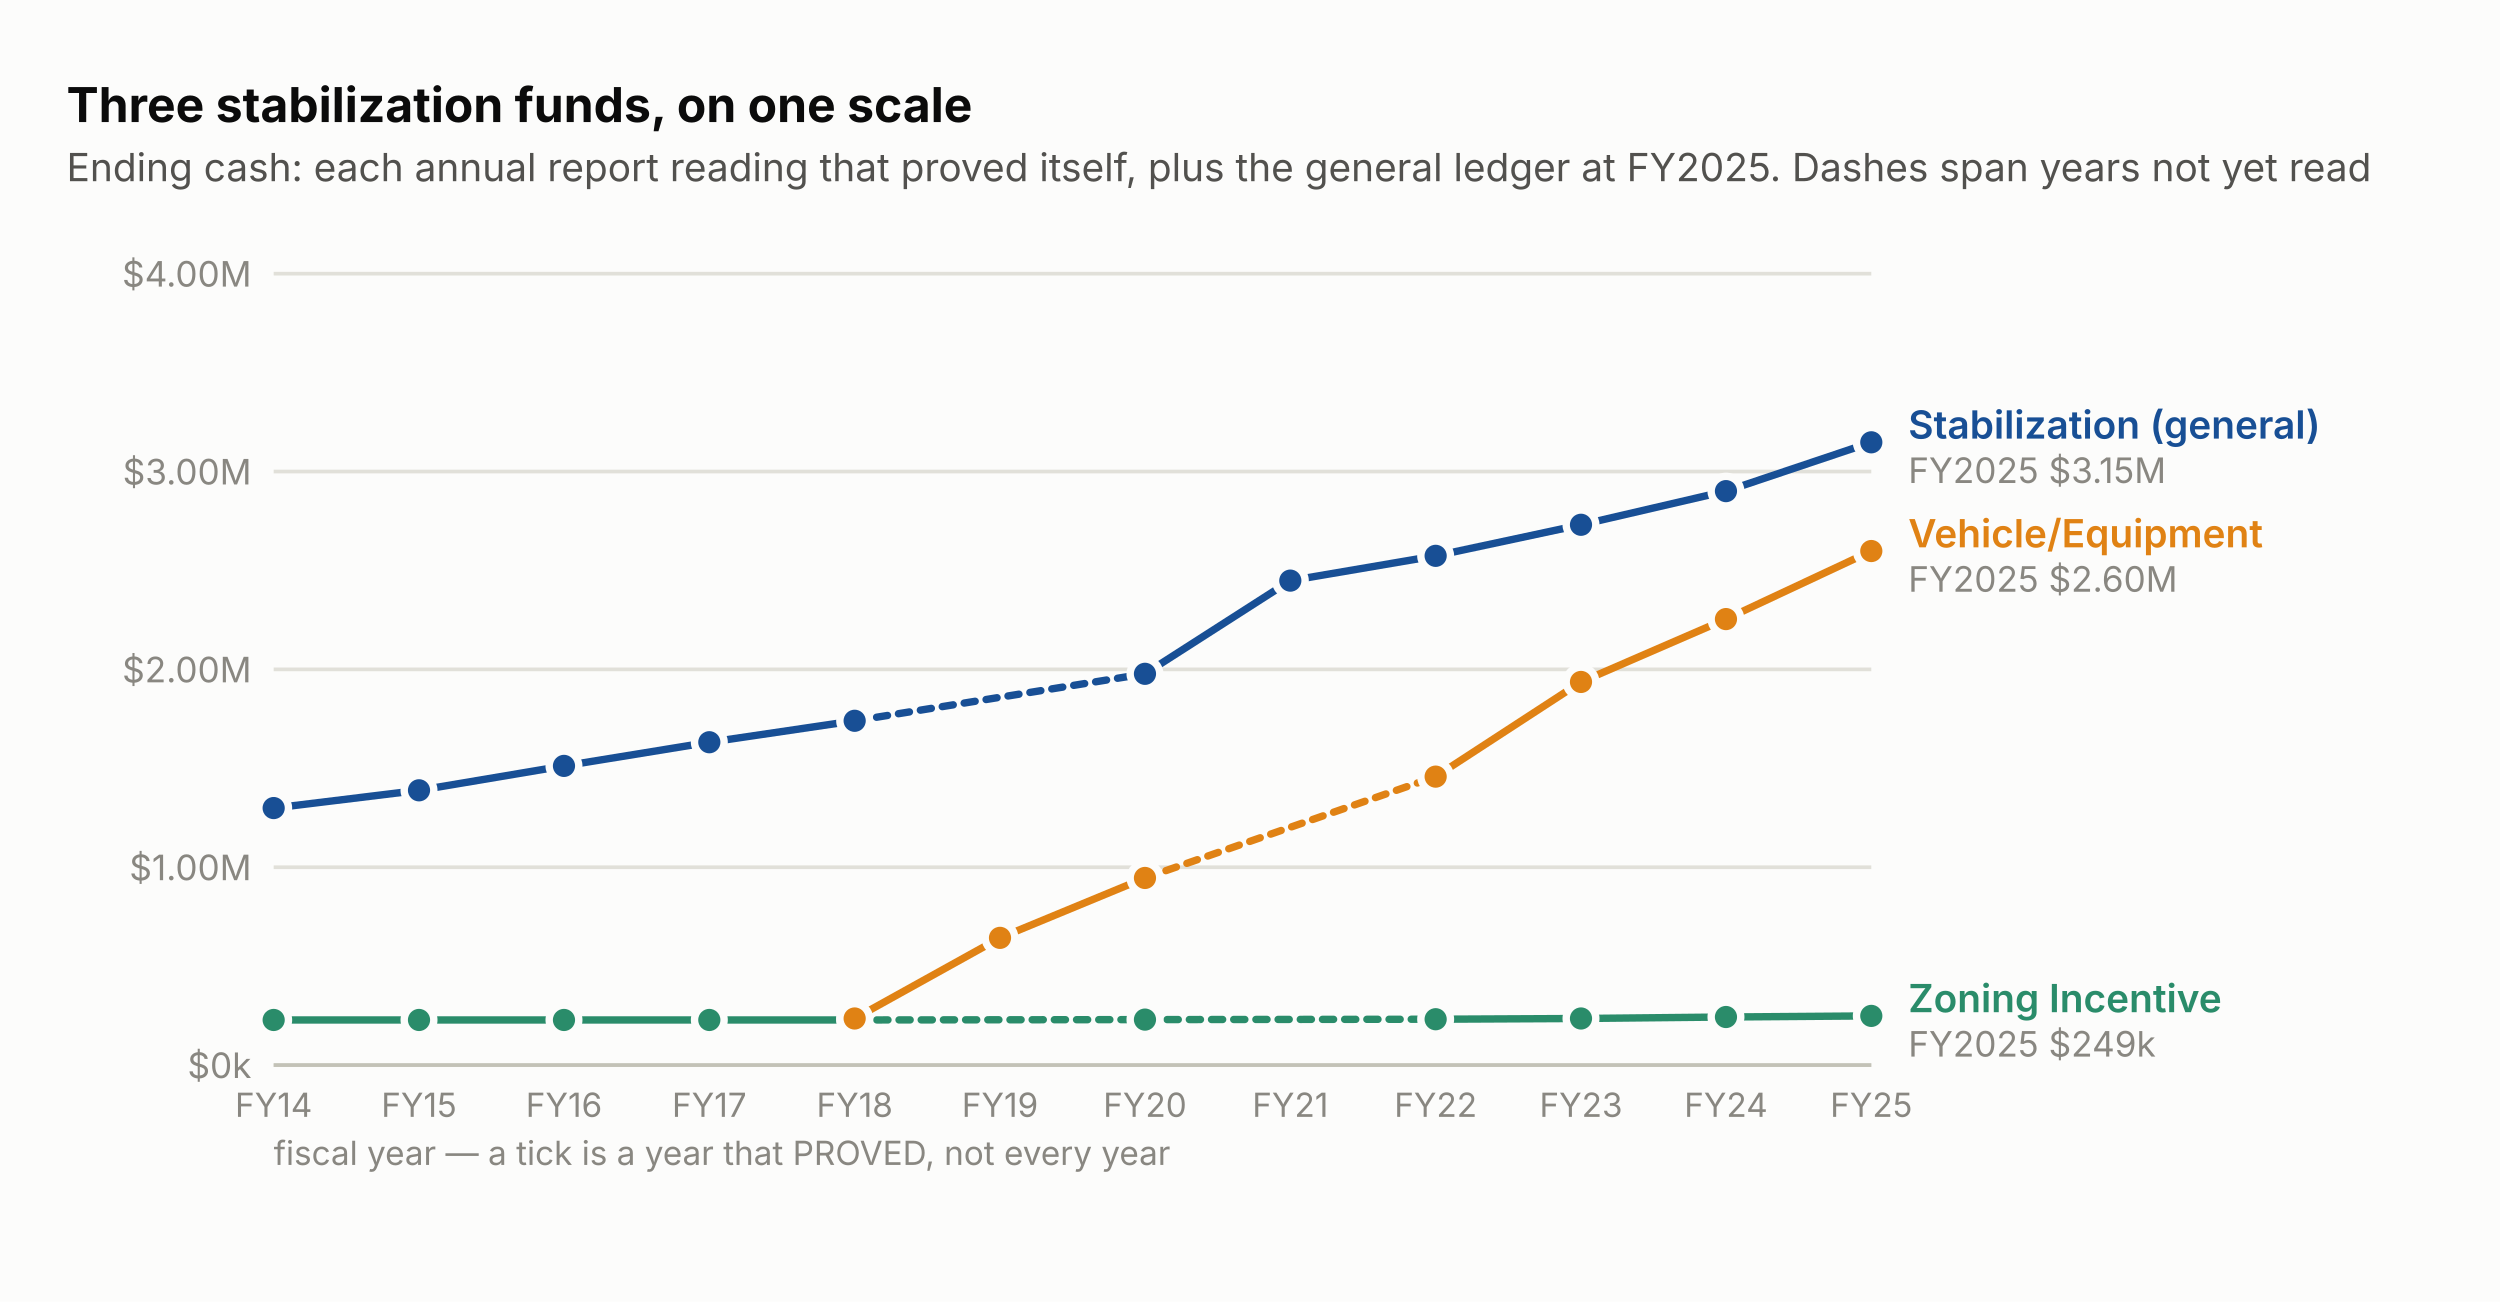
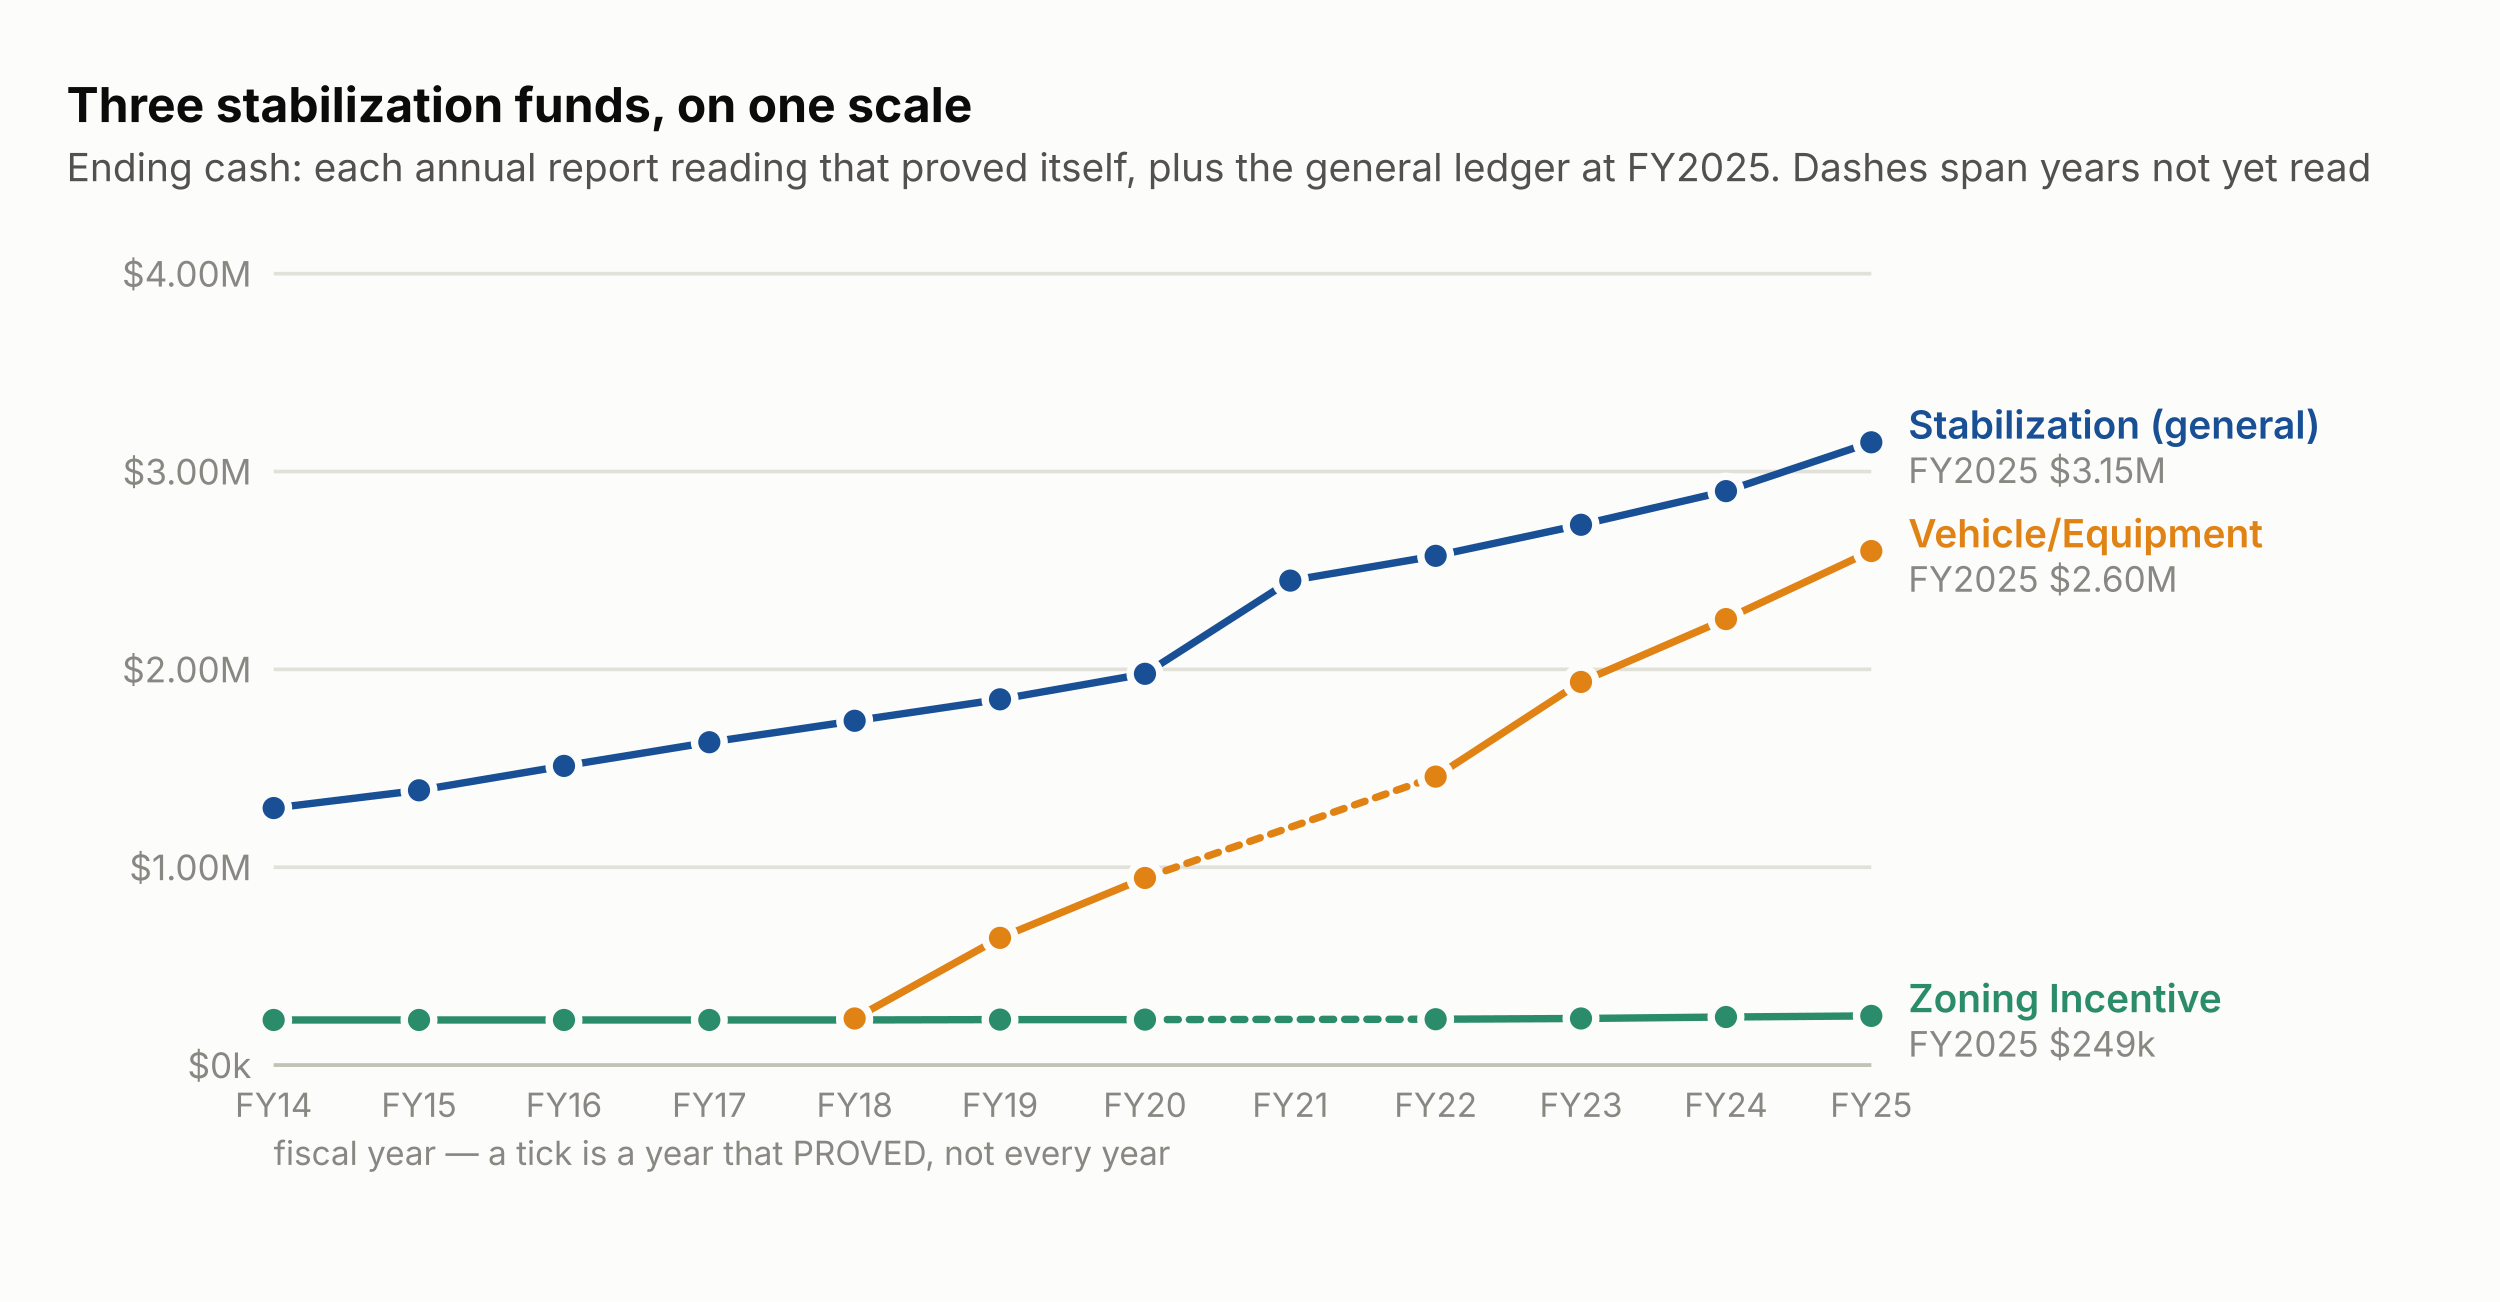
<svg xmlns="http://www.w3.org/2000/svg" viewBox="0 0 676 352" width="676" height="352" role="img" aria-label="Three stabilization funds, on one scale. Ending cash: each annual report reading that proved itself, plus the general ledger at FY2025. Dashes span years not yet read" font-family="system-ui, -apple-system, &quot;Segoe UI&quot;, sans-serif">
  <rect width="676" height="352" fill="#fcfcfb" />
  <g transform="translate(18,18)">
    <text x="0" y="15" font-size="13" font-weight="700" fill="#0b0b0b">Three stabilization funds, on one scale</text>
    <text x="0" y="31" font-size="10.5" fill="#52514e">Ending cash: each annual report reading that proved itself, plus the general ledger at FY2025. Dashes span years not yet read</text>
    <line x1="56" y1="270.0" x2="488" y2="270.0" stroke="#e1e0d9" stroke-width="1" />
    <text x="50" y="273.5" font-size="9.5" text-anchor="end" fill="#898781">$0k</text>
    <line x1="56" y1="216.5" x2="488" y2="216.5" stroke="#e1e0d9" stroke-width="1" />
    <text x="50" y="220.0" font-size="9.5" text-anchor="end" fill="#898781">$1.00M</text>
    <line x1="56" y1="163.0" x2="488" y2="163.0" stroke="#e1e0d9" stroke-width="1" />
    <text x="50" y="166.5" font-size="9.5" text-anchor="end" fill="#898781">$2.00M</text>
    <line x1="56" y1="109.5" x2="488" y2="109.5" stroke="#e1e0d9" stroke-width="1" />
    <text x="50" y="113.0" font-size="9.5" text-anchor="end" fill="#898781">$3.00M</text>
    <line x1="56" y1="56.0" x2="488" y2="56.0" stroke="#e1e0d9" stroke-width="1" />
    <text x="50" y="59.5" font-size="9.5" text-anchor="end" fill="#898781">$4.00M</text>
    <line x1="56" y1="270" x2="488" y2="270" stroke="#c3c2b7" stroke-width="1" />
    <text x="56.0" y="284" font-size="9" text-anchor="middle" fill="#898781">FY14</text>
    <text x="95.3" y="284" font-size="9" text-anchor="middle" fill="#898781">FY15</text>
    <text x="134.5" y="284" font-size="9" text-anchor="middle" fill="#898781">FY16</text>
    <text x="173.8" y="284" font-size="9" text-anchor="middle" fill="#898781">FY17</text>
    <text x="213.1" y="284" font-size="9" text-anchor="middle" fill="#898781">FY18</text>
    <text x="252.4" y="284" font-size="9" text-anchor="middle" fill="#898781">FY19</text>
    <text x="291.6" y="284" font-size="9" text-anchor="middle" fill="#898781">FY20</text>
    <text x="330.9" y="284" font-size="9" text-anchor="middle" fill="#898781">FY21</text>
    <text x="370.2" y="284" font-size="9" text-anchor="middle" fill="#898781">FY22</text>
    <text x="409.5" y="284" font-size="9" text-anchor="middle" fill="#898781">FY23</text>
    <text x="448.7" y="284" font-size="9" text-anchor="middle" fill="#898781">FY24</text>
    <text x="488.0" y="284" font-size="9" text-anchor="middle" fill="#898781">FY25</text>
    <text x="56" y="297" font-size="9" fill="#898781">fiscal year — a tick is a year that PROVED, not every year</text>
    <line x1="56.0" y1="257.8" x2="95.3" y2="257.8" stroke-width="2" stroke-linecap="round" stroke="#2a8c6a" />
    <line x1="95.3" y1="257.8" x2="134.5" y2="257.8" stroke-width="2" stroke-linecap="round" stroke="#2a8c6a" />
    <line x1="134.5" y1="257.8" x2="173.8" y2="257.8" stroke-width="2" stroke-linecap="round" stroke="#2a8c6a" />
    <line x1="173.8" y1="257.8" x2="213.1" y2="257.8" stroke-width="2" stroke-linecap="round" stroke="#2a8c6a" />
-     <line x1="213.1" y1="257.8" x2="291.6" y2="257.7" stroke-width="2" stroke-linecap="round" stroke-dasharray="3 3" stroke="#2a8c6a" />
+     <line x1="213.1" y1="257.8" x2="252.4" y2="257.7" stroke-width="2" stroke-linecap="round" stroke="#2a8c6a" />
+     <line x1="252.4" y1="257.7" x2="291.6" y2="257.7" stroke-width="2" stroke-linecap="round" stroke="#2a8c6a" />
    <line x1="291.6" y1="257.7" x2="370.2" y2="257.6" stroke-width="2" stroke-linecap="round" stroke-dasharray="3 3" stroke="#2a8c6a" />
    <line x1="370.2" y1="257.6" x2="409.5" y2="257.4" stroke-width="2" stroke-linecap="round" stroke="#2a8c6a" />
    <line x1="409.5" y1="257.4" x2="448.7" y2="257.0" stroke-width="2" stroke-linecap="round" stroke="#2a8c6a" />
    <line x1="448.7" y1="257.0" x2="488.0" y2="256.7" stroke-width="2" stroke-linecap="round" stroke="#2a8c6a" />
    <circle cx="56.0" cy="257.8" r="4" fill="#2a8c6a" stroke="#fcfcfb" stroke-width="2" />
    <circle cx="95.3" cy="257.8" r="4" fill="#2a8c6a" stroke="#fcfcfb" stroke-width="2" />
    <circle cx="134.5" cy="257.8" r="4" fill="#2a8c6a" stroke="#fcfcfb" stroke-width="2" />
    <circle cx="173.8" cy="257.8" r="4" fill="#2a8c6a" stroke="#fcfcfb" stroke-width="2" />
    <circle cx="213.1" cy="257.8" r="4" fill="#2a8c6a" stroke="#fcfcfb" stroke-width="2" />
+     <circle cx="252.4" cy="257.7" r="4" fill="#2a8c6a" stroke="#fcfcfb" stroke-width="2" />
    <circle cx="291.6" cy="257.7" r="4" fill="#2a8c6a" stroke="#fcfcfb" stroke-width="2" />
    <circle cx="370.2" cy="257.6" r="4" fill="#2a8c6a" stroke="#fcfcfb" stroke-width="2" />
    <circle cx="409.5" cy="257.4" r="4" fill="#2a8c6a" stroke="#fcfcfb" stroke-width="2" />
    <circle cx="448.7" cy="257.0" r="4" fill="#2a8c6a" stroke="#fcfcfb" stroke-width="2" />
    <circle cx="488.0" cy="256.7" r="4" fill="#2a8c6a" stroke="#fcfcfb" stroke-width="2" />
    <text x="498.0" y="255.7" font-size="10.5" font-weight="600" fill="#2a8c6a">Zoning Incentive</text>
    <text x="498.0" y="267.7" font-size="9.5" fill="#898781">FY2025 $249k</text>
    <line x1="213.1" y1="257.4" x2="252.4" y2="235.6" stroke-width="2" stroke-linecap="round" stroke="#e08214" />
    <line x1="252.4" y1="235.6" x2="291.6" y2="219.4" stroke-width="2" stroke-linecap="round" stroke="#e08214" />
    <line x1="291.6" y1="219.4" x2="370.2" y2="192.0" stroke-width="2" stroke-linecap="round" stroke-dasharray="3 3" stroke="#e08214" />
    <line x1="370.2" y1="192.0" x2="409.5" y2="166.4" stroke-width="2" stroke-linecap="round" stroke="#e08214" />
    <line x1="409.5" y1="166.4" x2="448.7" y2="149.4" stroke-width="2" stroke-linecap="round" stroke="#e08214" />
    <line x1="448.7" y1="149.4" x2="488.0" y2="131.0" stroke-width="2" stroke-linecap="round" stroke="#e08214" />
    <circle cx="213.1" cy="257.4" r="4" fill="#e08214" stroke="#fcfcfb" stroke-width="2" />
    <circle cx="252.4" cy="235.6" r="4" fill="#e08214" stroke="#fcfcfb" stroke-width="2" />
    <circle cx="291.6" cy="219.4" r="4" fill="#e08214" stroke="#fcfcfb" stroke-width="2" />
    <circle cx="370.2" cy="192.0" r="4" fill="#e08214" stroke="#fcfcfb" stroke-width="2" />
    <circle cx="409.5" cy="166.4" r="4" fill="#e08214" stroke="#fcfcfb" stroke-width="2" />
    <circle cx="448.7" cy="149.4" r="4" fill="#e08214" stroke="#fcfcfb" stroke-width="2" />
    <circle cx="488.0" cy="131.0" r="4" fill="#e08214" stroke="#fcfcfb" stroke-width="2" />
    <text x="498.0" y="130.0" font-size="10.5" font-weight="600" fill="#e08214">Vehicle/Equipment</text>
    <text x="498.0" y="142.0" font-size="9.5" fill="#898781">FY2025 $2.60M</text>
    <line x1="56.0" y1="200.5" x2="95.3" y2="195.7" stroke-width="2" stroke-linecap="round" stroke="#184f95" />
    <line x1="95.3" y1="195.7" x2="134.5" y2="189.1" stroke-width="2" stroke-linecap="round" stroke="#184f95" />
    <line x1="134.5" y1="189.1" x2="173.8" y2="182.7" stroke-width="2" stroke-linecap="round" stroke="#184f95" />
    <line x1="173.8" y1="182.7" x2="213.1" y2="176.9" stroke-width="2" stroke-linecap="round" stroke="#184f95" />
-     <line x1="213.1" y1="176.9" x2="291.6" y2="164.2" stroke-width="2" stroke-linecap="round" stroke-dasharray="3 3" stroke="#184f95" />
+     <line x1="213.1" y1="176.9" x2="252.4" y2="171.1" stroke-width="2" stroke-linecap="round" stroke="#184f95" />
+     <line x1="252.4" y1="171.1" x2="291.6" y2="164.2" stroke-width="2" stroke-linecap="round" stroke="#184f95" />
    <line x1="291.6" y1="164.2" x2="330.9" y2="139.0" stroke-width="2" stroke-linecap="round" stroke="#184f95" />
    <line x1="330.9" y1="139.0" x2="370.2" y2="132.3" stroke-width="2" stroke-linecap="round" stroke="#184f95" />
    <line x1="370.2" y1="132.3" x2="409.5" y2="123.9" stroke-width="2" stroke-linecap="round" stroke="#184f95" />
    <line x1="409.5" y1="123.9" x2="448.7" y2="114.8" stroke-width="2" stroke-linecap="round" stroke="#184f95" />
    <line x1="448.7" y1="114.8" x2="488.0" y2="101.6" stroke-width="2" stroke-linecap="round" stroke="#184f95" />
    <circle cx="56.0" cy="200.5" r="4" fill="#184f95" stroke="#fcfcfb" stroke-width="2" />
    <circle cx="95.3" cy="195.7" r="4" fill="#184f95" stroke="#fcfcfb" stroke-width="2" />
    <circle cx="134.5" cy="189.1" r="4" fill="#184f95" stroke="#fcfcfb" stroke-width="2" />
    <circle cx="173.8" cy="182.7" r="4" fill="#184f95" stroke="#fcfcfb" stroke-width="2" />
    <circle cx="213.1" cy="176.9" r="4" fill="#184f95" stroke="#fcfcfb" stroke-width="2" />
+     <circle cx="252.4" cy="171.1" r="4" fill="#184f95" stroke="#fcfcfb" stroke-width="2" />
    <circle cx="291.6" cy="164.2" r="4" fill="#184f95" stroke="#fcfcfb" stroke-width="2" />
    <circle cx="330.9" cy="139.0" r="4" fill="#184f95" stroke="#fcfcfb" stroke-width="2" />
    <circle cx="370.2" cy="132.3" r="4" fill="#184f95" stroke="#fcfcfb" stroke-width="2" />
    <circle cx="409.5" cy="123.9" r="4" fill="#184f95" stroke="#fcfcfb" stroke-width="2" />
    <circle cx="448.7" cy="114.8" r="4" fill="#184f95" stroke="#fcfcfb" stroke-width="2" />
    <circle cx="488.0" cy="101.6" r="4" fill="#184f95" stroke="#fcfcfb" stroke-width="2" />
    <text x="498.0" y="100.6" font-size="10.5" font-weight="600" fill="#184f95">Stabilization (general)</text>
    <text x="498.0" y="112.6" font-size="9.5" fill="#898781">FY2025 $3.15M</text>
  </g>
</svg>
